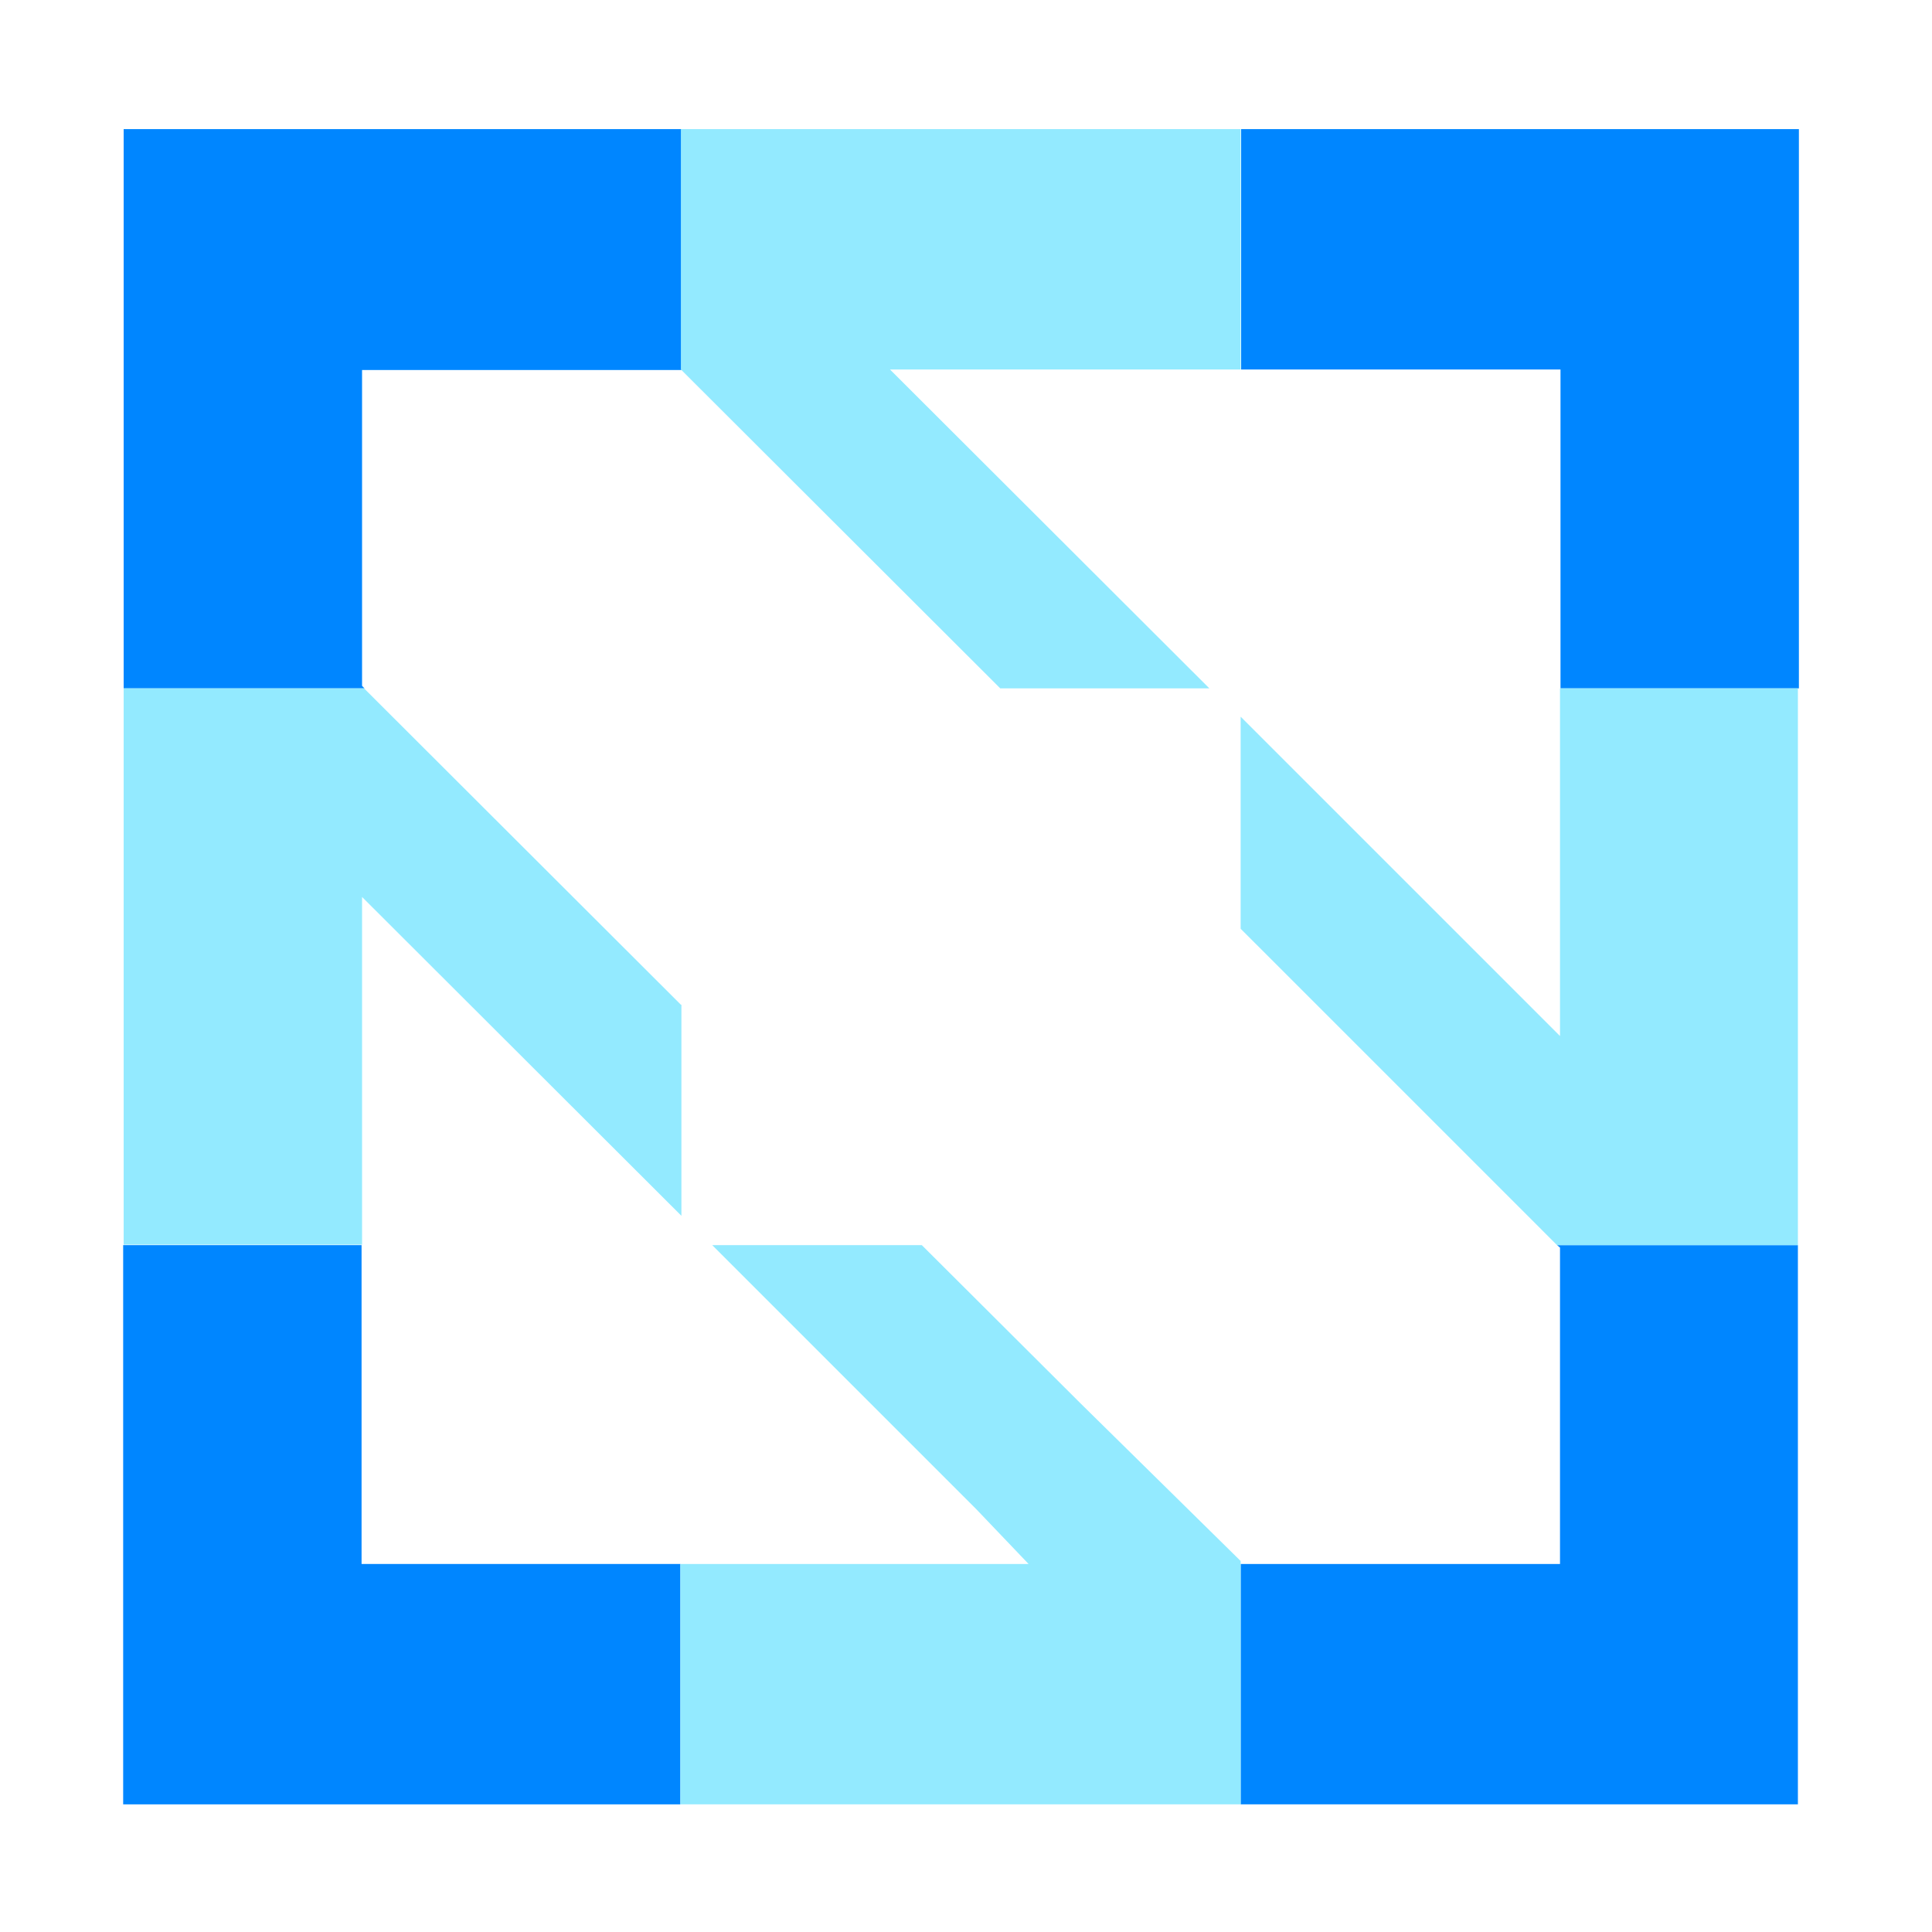
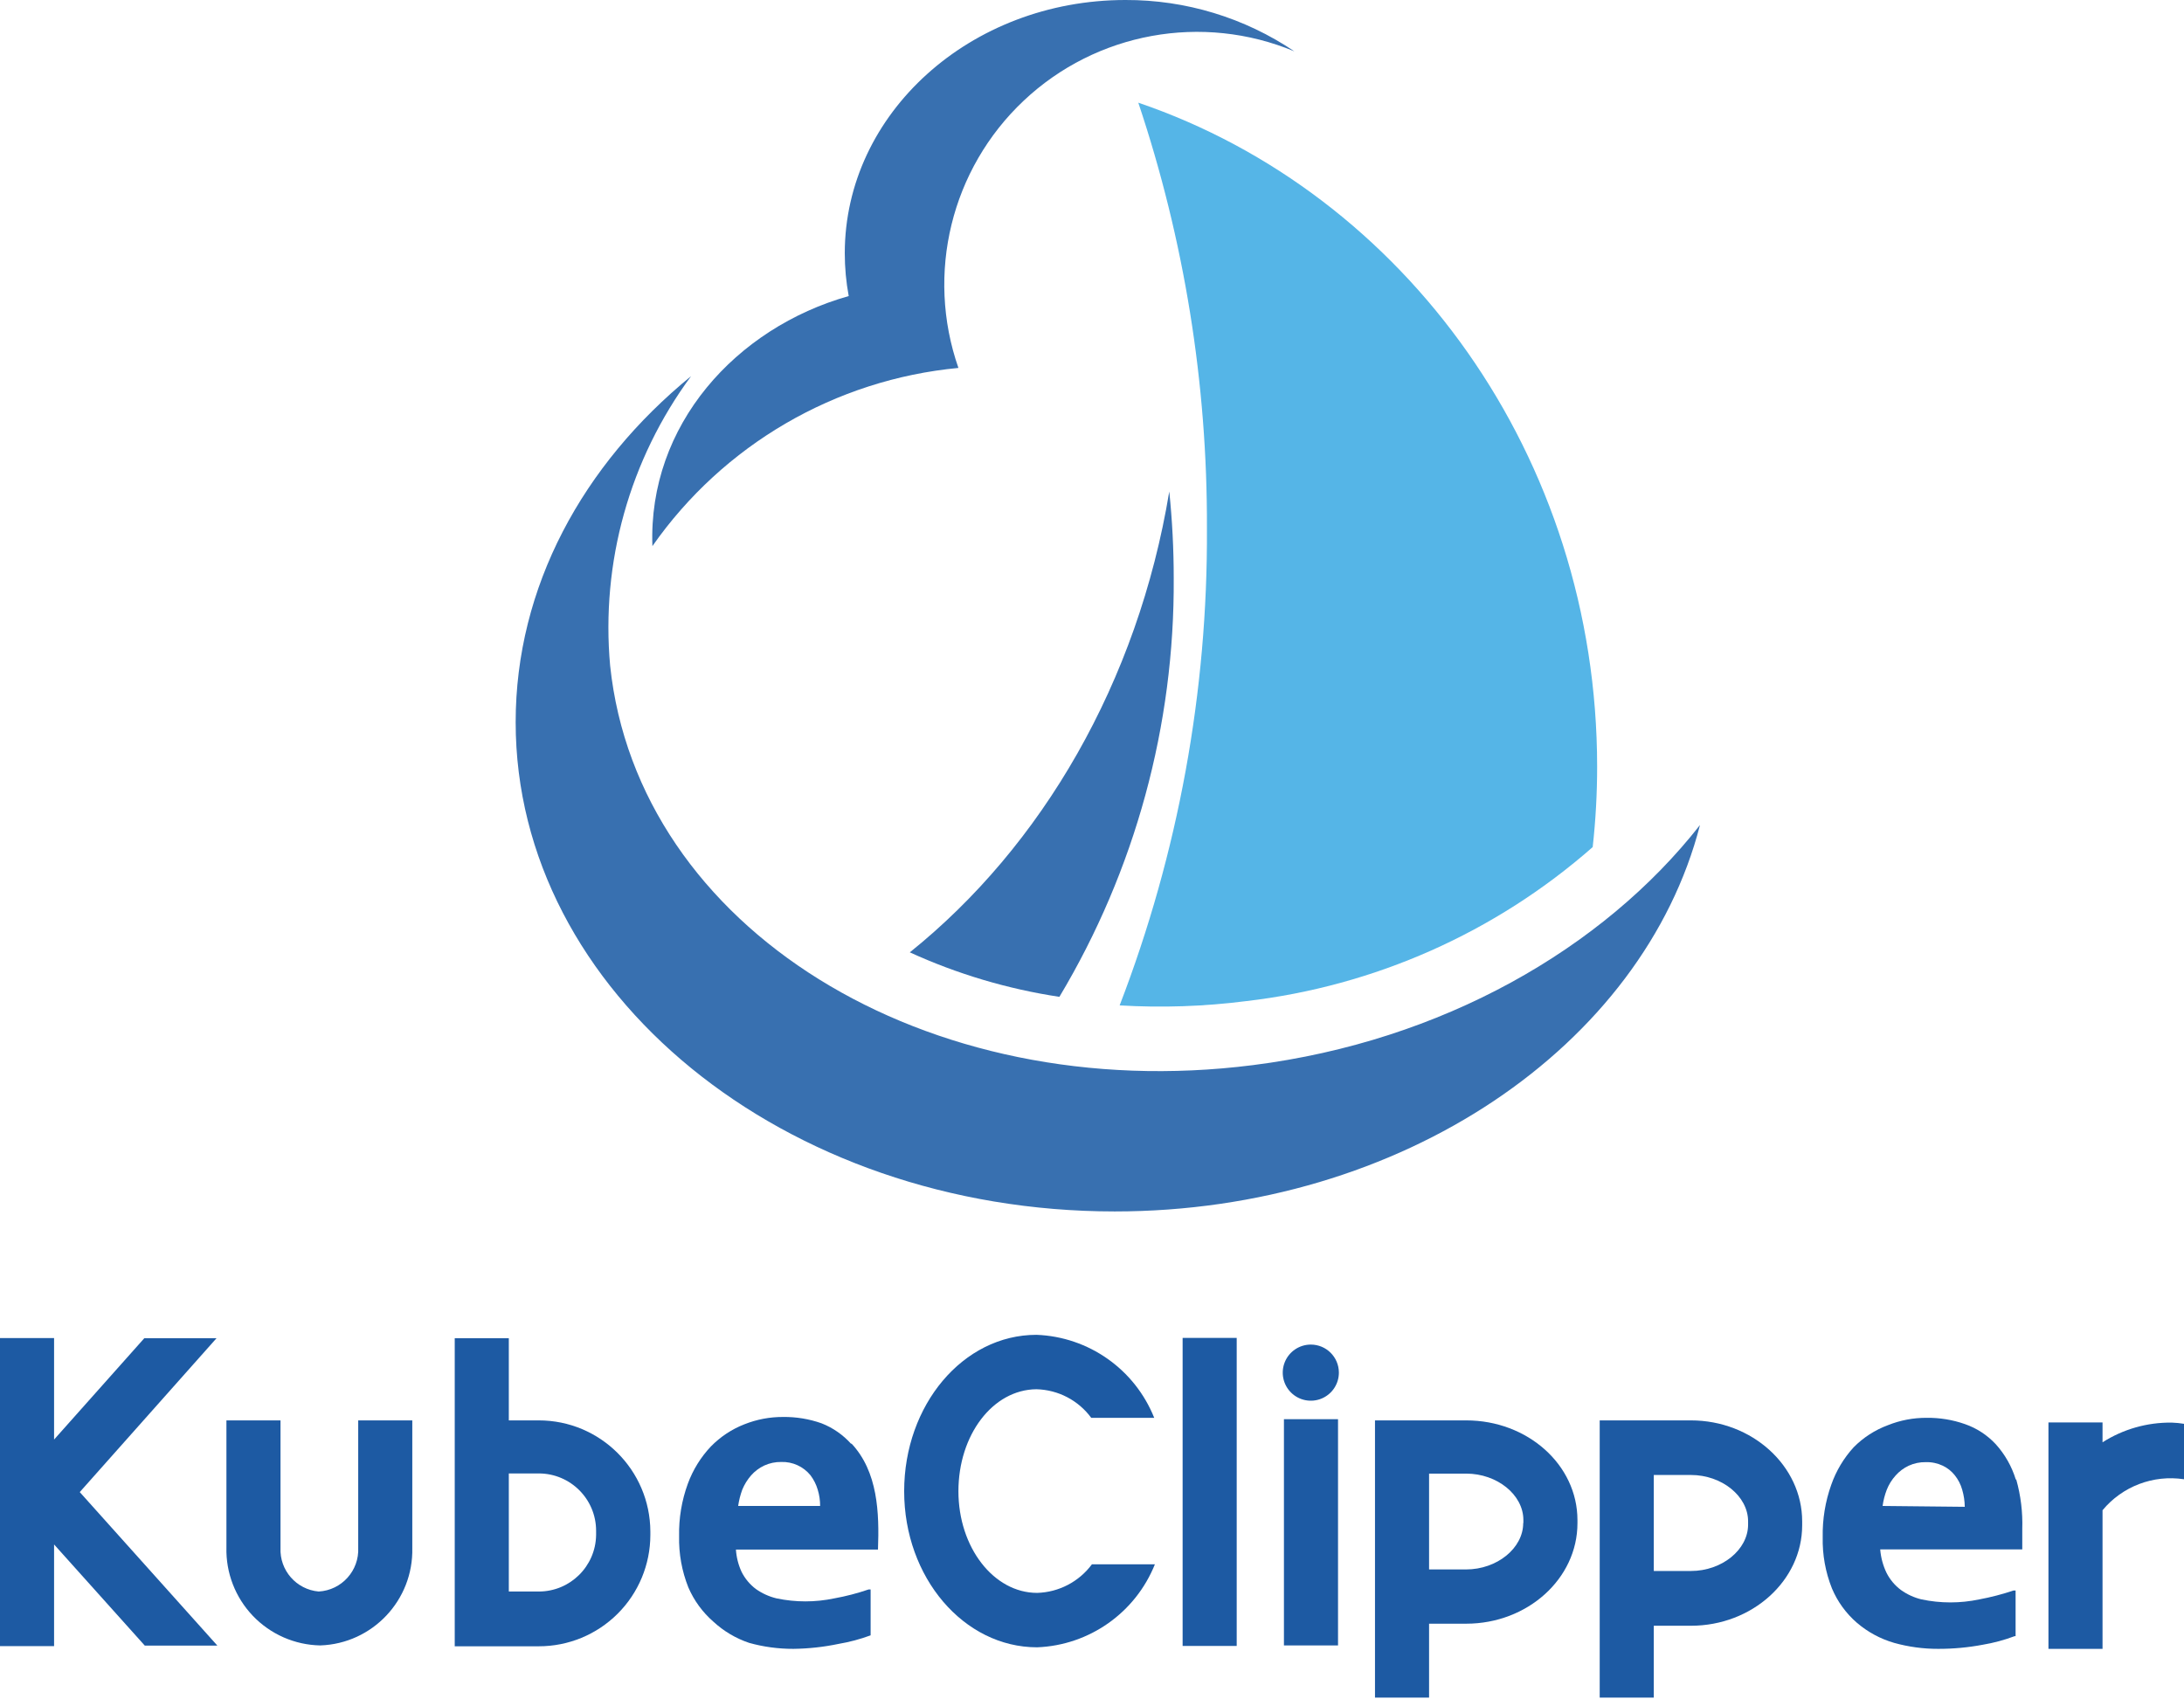
- <svg xmlns="http://www.w3.org/2000/svg" version="1.1" id="a" x="0px" y="0px" viewBox="0 0 389 389" style="enable-background:new 0 0 389 389;" xml:space="preserve">
-   <style type="text/css">
- 	.st0{fill:#0086FF;}
- 	.st1{fill:#93EAFF;}
- </style>
-   <g>
-     <path class="st0" d="M72.8,250.7h-48v112.6h112.2v-48.4H72.8V250.7z" />
-     <path class="st0" d="M314.1,251.2v63.7h-64.3v48.4h112.2V250.7h-48.5L314.1,251.2z" />
-     <path class="st0" d="M24.9,138.6h48.5l-0.5-0.5V74.5h64.3V26H24.9V138.6z" />
-     <path class="st0" d="M249.9,26v48.4h64.3v64.2h48V26C362.1,26,249.9,26,249.9,26z" />
-     <path class="st1" d="M243.5,138.6l-64.3-64.2h70.6V26H137.1v48.4l64.3,64.2H243.5z" />
-     <path class="st1" d="M185.6,250.7h-42.2l53.2,53.2l10.5,11h-70.1v48.4h112.8v-49l-32.1-31.6L185.6,250.7z" />
-     <path class="st1" d="M314.1,138.6v70l-11.1-11.1l-53.2-53.2V187l31.6,31.6l32.1,32.1h48.5V138.6H314.1L314.1,138.6z" />
-     <path class="st1" d="M137.1,202.3l-63.8-63.7H24.9v112h48v-70l64.3,64.2V202.3z" />
+ <svg xmlns="http://www.w3.org/2000/svg" style="isolation:isolate" viewBox="0 0 127.61 99.23" width="127.61pt" height="99.23pt">
+   <defs>
+     <clipPath id="_clipPath_NHmSeuZo2KO6AebyEVZuSGZh5q1Gwzhn">
+       <rect width="127.61" height="99.23" />
+     </clipPath>
+   </defs>
+   <g clip-path="url(#_clipPath_NHmSeuZo2KO6AebyEVZuSGZh5q1Gwzhn)">
+     <g>
+       <path d=" M 43.13 88 C 43.177 87.676 43.257 87.357 43.37 87.05 C 43.496 86.743 43.671 86.459 43.89 86.21 C 44.102 85.971 44.361 85.777 44.65 85.64 C 44.963 85.496 45.305 85.424 45.65 85.43 C 46.306 85.408 46.934 85.693 47.35 86.2 C 47.544 86.455 47.69 86.743 47.78 87.05 C 47.874 87.358 47.921 87.678 47.92 88 L 43.13 88 Z  M 49.74 84.38 C 49.263 83.846 48.667 83.431 48 83.17 C 47.278 82.915 46.516 82.79 45.75 82.8 C 44.976 82.797 44.209 82.943 43.49 83.23 C 42.756 83.517 42.092 83.957 41.54 84.52 C 40.946 85.147 40.487 85.889 40.19 86.7 C 39.832 87.68 39.659 88.717 39.68 89.76 C 39.656 90.786 39.84 91.807 40.22 92.76 C 40.551 93.528 41.05 94.211 41.68 94.76 C 42.281 95.316 42.994 95.739 43.77 96 C 44.613 96.236 45.485 96.353 46.36 96.35 C 47.247 96.339 48.131 96.242 49 96.06 C 49.638 95.952 50.264 95.785 50.87 95.56 L 50.87 95.56 L 50.87 92.88 L 50.75 92.88 C 50.097 93.104 49.429 93.277 48.75 93.4 C 47.636 93.635 46.484 93.635 45.37 93.4 C 44.935 93.295 44.525 93.108 44.16 92.85 C 43.81 92.585 43.526 92.243 43.33 91.85 C 43.141 91.441 43.029 91 43 90.55 L 51.3 90.55 C 51.38 88.4 51.3 86 49.74 84.34 L 49.74 84.38 Z " fill-rule="evenodd" fill="rgb(29,90,163)" />
+       <path d=" M 110 88 C 110.043 87.678 110.124 87.363 110.24 87.06 C 110.361 86.751 110.538 86.466 110.76 86.22 C 110.972 85.981 111.231 85.787 111.52 85.65 C 111.833 85.506 112.175 85.434 112.52 85.44 C 112.865 85.43 113.208 85.502 113.52 85.65 C 113.793 85.781 114.032 85.973 114.22 86.21 C 114.418 86.459 114.564 86.744 114.65 87.05 C 114.746 87.375 114.796 87.711 114.8 88.05 L 110 88 Z  M 117.78 86.45 C 117.545 85.686 117.146 84.983 116.61 84.39 C 116.117 83.861 115.503 83.459 114.82 83.22 C 114.098 82.965 113.336 82.84 112.57 82.85 C 111.796 82.846 111.029 82.992 110.31 83.28 C 109.557 83.559 108.874 83.999 108.31 84.57 C 107.73 85.204 107.284 85.949 107 86.76 C 106.65 87.742 106.481 88.778 106.5 89.82 C 106.476 90.846 106.66 91.867 107.04 92.82 C 107.364 93.589 107.86 94.273 108.49 94.82 C 109.124 95.365 109.867 95.767 110.67 96 C 111.51 96.235 112.378 96.353 113.25 96.35 C 114.122 96.352 114.993 96.272 115.85 96.11 C 116.485 96.004 117.108 95.836 117.71 95.61 L 117.77 95.61 L 117.77 92.94 L 117.65 92.94 C 116.996 93.16 116.328 93.333 115.65 93.46 C 114.536 93.695 113.384 93.695 112.27 93.46 C 111.839 93.355 111.431 93.168 111.07 92.91 C 110.717 92.646 110.429 92.304 110.23 91.91 C 110.023 91.48 109.898 91.016 109.86 90.54 L 118.16 90.54 L 118.16 90.46 C 118.16 90.16 118.16 89.8 118.16 89.34 C 118.191 88.368 118.073 87.397 117.81 86.46 L 117.78 86.45 Z " fill-rule="evenodd" fill="rgb(29,90,163)" />
+       <path d=" M 18.71 96.15 C 17.222 96.121 15.807 95.5 14.778 94.425 C 13.75 93.349 13.192 91.908 13.23 90.42 L 13.23 83 L 16.39 83 L 16.39 90.45 C 16.331 91.76 17.314 92.884 18.62 93 C 19.966 92.925 20.998 91.776 20.93 90.43 L 20.93 83 L 24.09 83 L 24.09 90.45 C 24.163 93.504 21.763 96.047 18.71 96.15 L 18.71 96.15 Z " fill-rule="evenodd" fill="rgb(29,90,163)" />
+       <path d=" M 34.83 89.7 C 34.803 91.531 33.311 93 31.48 93 L 29.73 93 L 29.73 86.1 L 31.48 86.1 C 33.33 86.1 34.83 87.6 34.83 89.45 L 34.83 89.66 L 34.83 89.7 Z  M 31.48 83 L 29.73 83 L 29.73 78.2 L 26.57 78.2 L 26.57 96.2 L 31.48 96.2 C 33.207 96.203 34.863 95.519 36.086 94.3 C 37.309 93.081 37.997 91.427 38 89.7 L 38 89.49 C 37.983 85.901 35.069 83 31.48 83 L 31.48 83 Z " fill-rule="evenodd" fill="rgb(29,90,163)" />
+       <rect x="69.1" y="78.18" width="3.16" height="18" transform="matrix(1,0,0,1,0,0)" fill="rgb(29,90,163)" />
+       <rect x="75.02" y="82.93" width="3.16" height="13.22" transform="matrix(1,0,0,1,0,0)" fill="rgb(29,90,163)" />
+       <path d=" M 78.23 80.2 C 78.234 80.864 77.837 81.465 77.225 81.722 C 76.612 81.979 75.905 81.841 75.434 81.373 C 74.963 80.905 74.821 80.199 75.074 79.585 C 75.327 78.971 75.926 78.57 76.59 78.57 C 77.492 78.57 78.225 79.298 78.23 80.2 Z " fill-rule="evenodd" fill="rgb(29,90,163)" />
+       <path d=" M 89 89 C 89 90.47 87.47 91.71 85.66 91.71 L 83.5 91.71 L 83.5 86.11 L 85.67 86.11 C 87.48 86.11 89.01 87.35 89.01 88.82 L 89.01 89 L 89 89 Z  M 85.67 83 L 80.34 83 L 80.34 99.2 L 83.5 99.2 L 83.5 94.88 L 85.67 94.88 C 89.25 94.88 92.17 92.25 92.17 89.01 L 92.17 88.83 C 92.17 85.59 89.25 83 85.67 83 Z " fill-rule="evenodd" fill="rgb(29,90,163)" />
+       <path d=" M 102.14 89.09 C 102.14 90.56 100.61 91.8 98.8 91.8 L 96.63 91.8 L 96.63 86.19 L 98.8 86.19 C 100.61 86.19 102.14 87.43 102.14 88.9 L 102.14 89.09 L 102.14 89.09 Z  M 98.8 83 L 93.47 83 L 93.47 99.2 L 96.63 99.2 L 96.63 95 L 98.8 95 C 102.38 95 105.3 92.36 105.3 89.13 L 105.3 88.9 C 105.3 85.66 102.38 83 98.8 83 Z " fill-rule="evenodd" fill="rgb(29,90,163)" />
+       <path d=" M 12.7 96.16 L 4.66 87.19 L 12.65 78.2 L 8.43 78.2 L 3.16 84.12 L 3.16 78.19 L 0 78.19 L 0 96.19 L 3.16 96.19 L 3.16 90.25 L 8.46 96.16 L 12.7 96.16 L 12.7 96.16 Z " fill-rule="evenodd" fill="rgb(29,90,163)" />
+       <path d=" M 60.56 78 C 63.611 78.114 66.307 80.015 67.44 82.85 L 63.76 82.85 C 63.009 81.828 61.828 81.212 60.56 81.18 C 58 81.2 56 83.86 56 87.14 C 56 90.42 58.06 93.08 60.6 93.08 C 61.866 93.044 63.046 92.428 63.8 91.41 L 67.48 91.41 C 66.343 94.241 63.649 96.141 60.6 96.26 C 56.31 96.26 52.83 92.18 52.83 87.14 C 52.83 82.1 56.27 78 60.56 78 Z " fill-rule="evenodd" fill="rgb(29,90,163)" />
+       <path d=" M 122.85 84.28 L 122.85 83.12 L 119.69 83.12 L 119.69 96.35 L 122.85 96.35 L 122.85 88.25 C 124.009 86.853 125.816 86.166 127.61 86.44 L 127.61 83.2 C 127.375 83.161 127.138 83.138 126.9 83.13 C 125.467 83.11 124.059 83.51 122.85 84.28 L 122.85 84.28 Z " fill-rule="evenodd" fill="rgb(29,90,163)" />
+       <path d=" M 68.32 28.72 C 68.493 30.398 68.58 32.083 68.58 33.77 C 68.636 42.388 66.325 50.855 61.9 58.25 C 58.88 57.794 55.938 56.919 53.16 55.65 L 53.16 55.65 C 60.88 49.45 66.48 39.86 68.32 28.72 Z " fill-rule="evenodd" fill="rgb(56,112,176)" />
+       <path d=" M 99.33 48.21 C 96 61.11 81.92 70.79 65.13 70.79 C 45.81 70.79 30.13 57.99 30.13 42.2 C 30.13 34.3 34.05 27.15 40.38 21.98 C 36.786 26.851 35.103 32.871 35.65 38.9 C 37.26 54.22 54.07 64.67 73.21 62.24 C 84.25 60.84 93.66 55.45 99.33 48.21 Z " fill-rule="evenodd" fill="rgb(56,112,176)" />
+       <path d=" M 66.51 6 C 82.07 11.3 93.32 26.67 93.32 44.81 C 93.32 46.377 93.233 47.943 93.06 49.5 C 87.382 54.489 80.318 57.628 72.81 58.5 C 70.36 58.813 67.886 58.897 65.42 58.75 C 68.845 49.856 70.574 40.4 70.52 30.87 C 70.552 22.417 69.197 14.015 66.51 6 L 66.51 6 Z " fill-rule="evenodd" fill="rgb(85,181,231)" />
+       <path d=" M 65.76 0 C 69.276 -0.012 72.715 1.033 75.63 3 C 70.251 0.757 64.056 1.886 59.815 5.883 C 55.573 9.88 54.079 15.998 56 21.5 C 48.802 22.181 42.266 25.987 38.12 31.91 C 37.86 24.85 43 19.16 49.59 17.3 C 49.437 16.475 49.36 15.639 49.36 14.8 C 49.36 6.63 56.7 0 65.76 0 Z " fill-rule="evenodd" fill="rgb(56,112,176)" />
+     </g>
  </g>
</svg>
